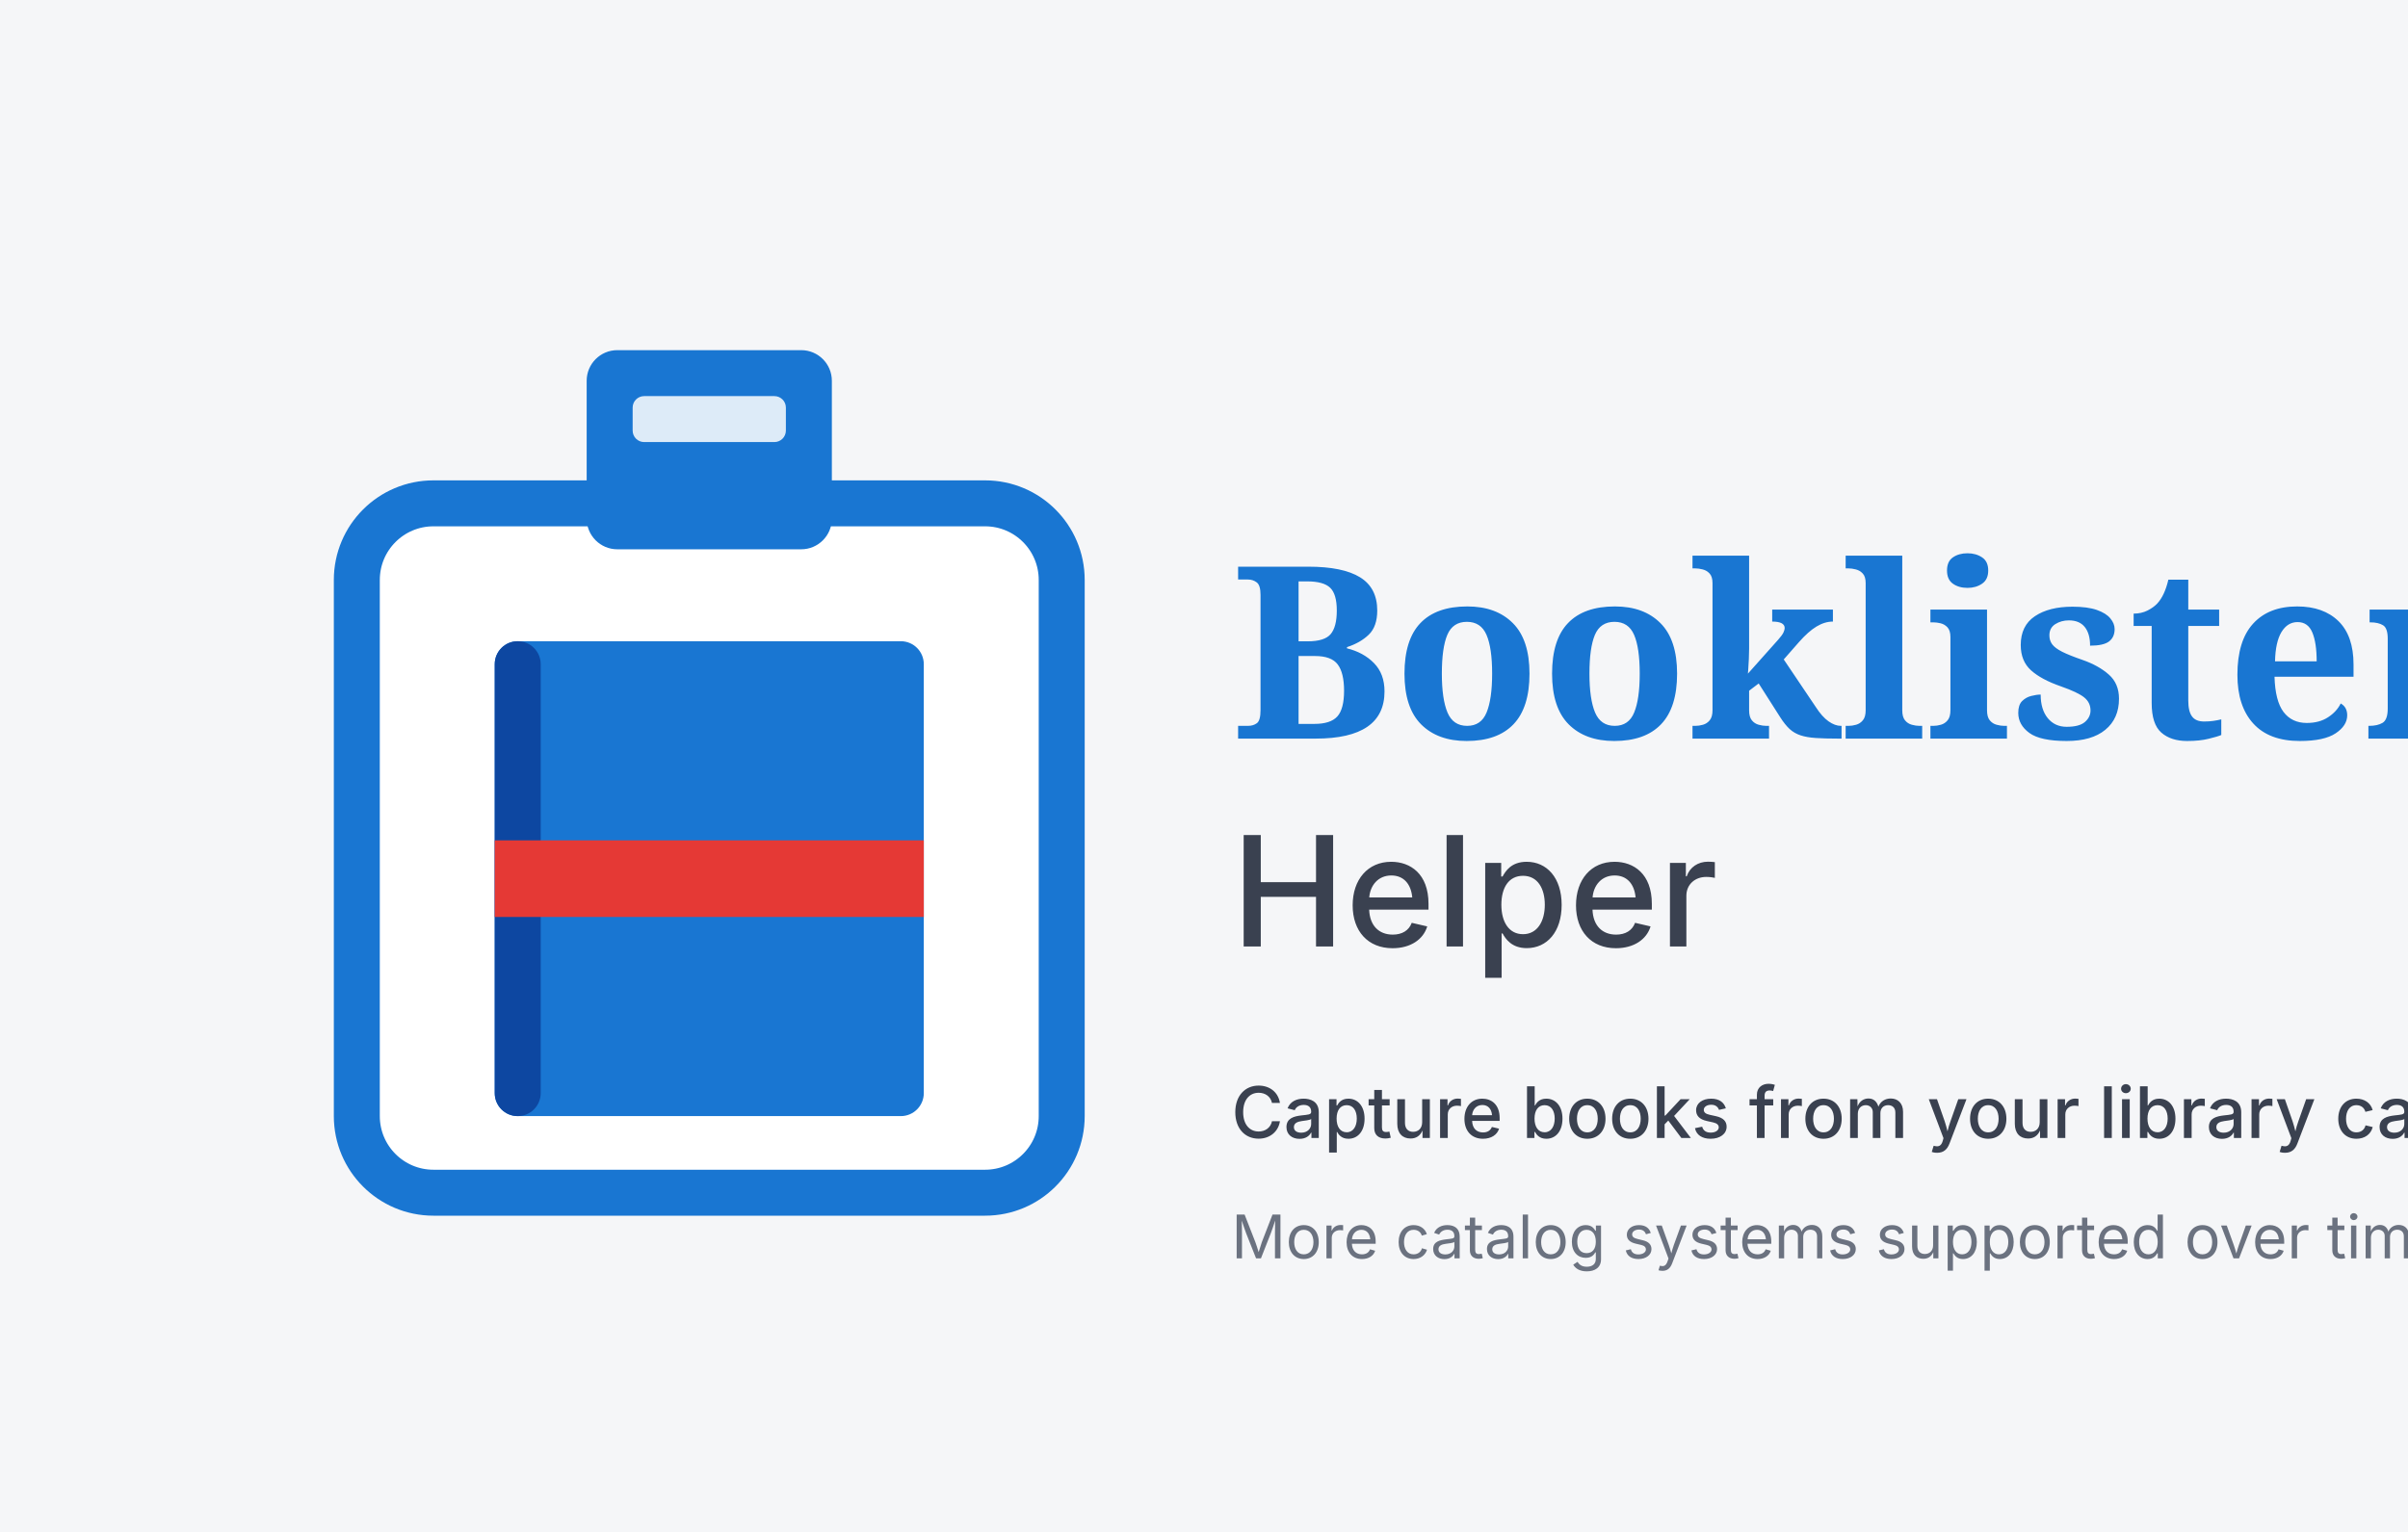
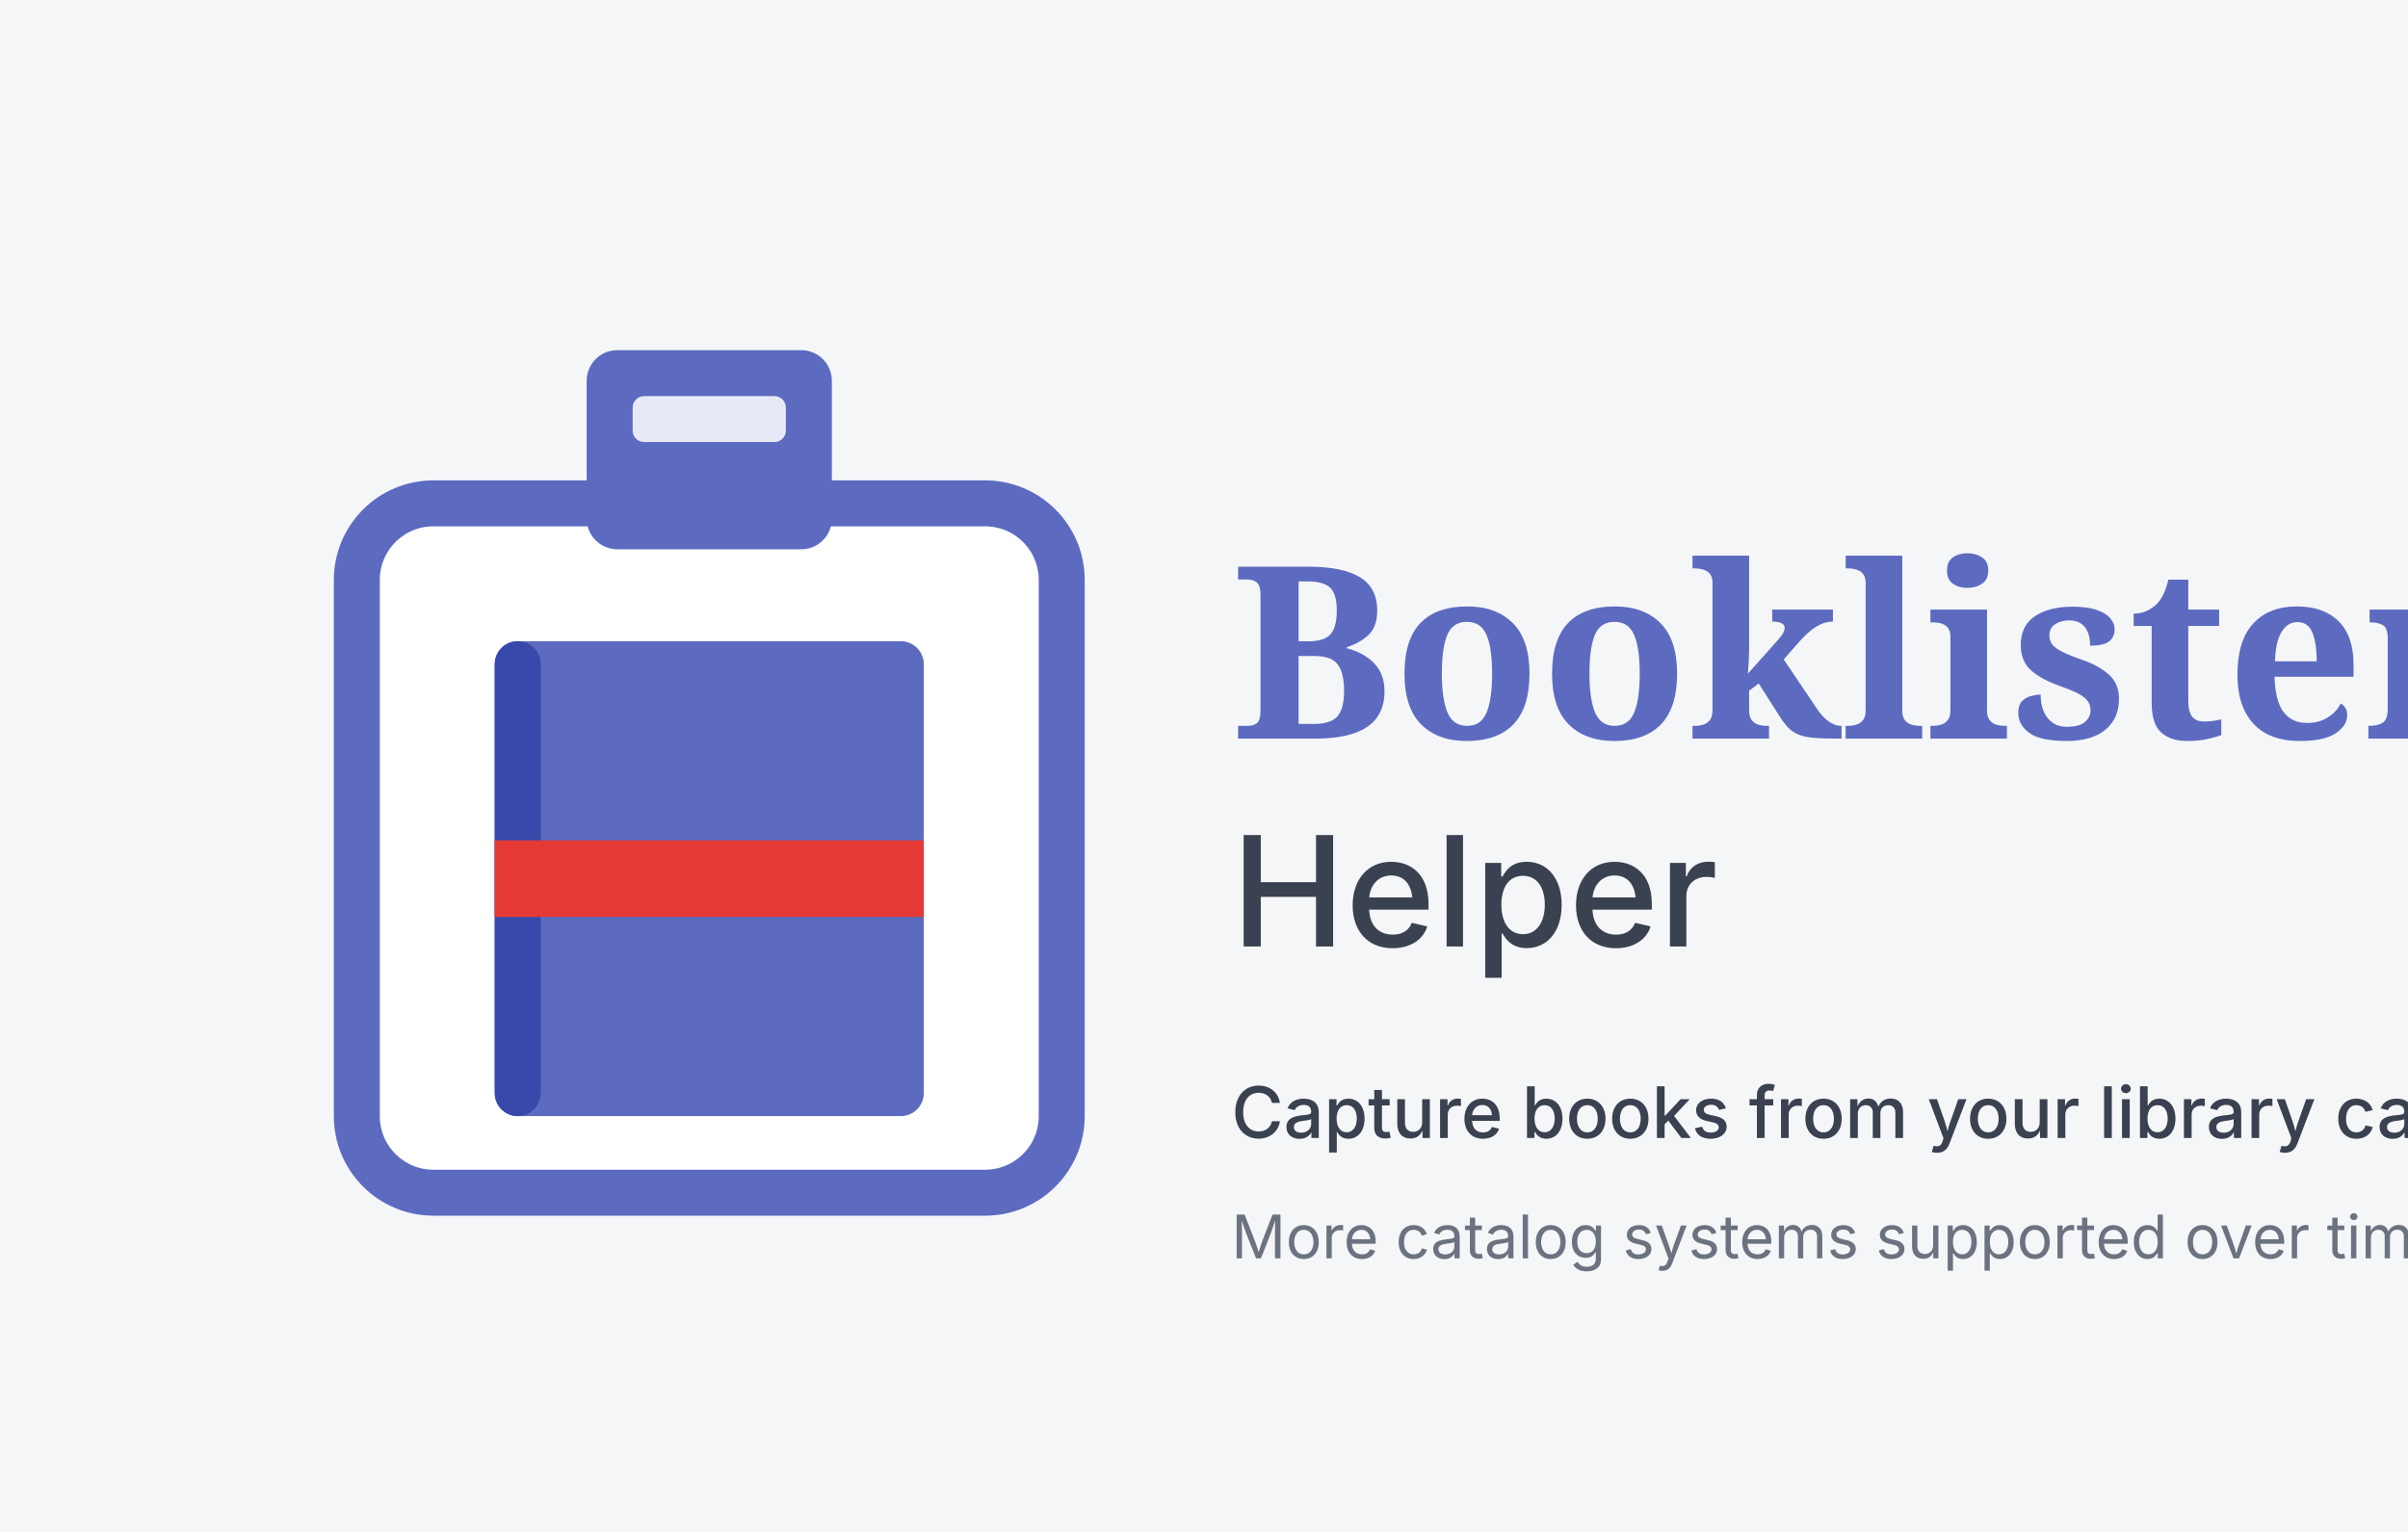
<svg xmlns="http://www.w3.org/2000/svg" viewBox="0 0 440 280" role="img" aria-label="Booklister Helper promotional tile">
  <rect width="440" height="280" fill="#f5f6f8" />
  <g transform="translate(40, 50) scale(1.4)">
-     <rect x="18" y="30" width="92" height="90" rx="10" fill="#ffffff" stroke="#1976d2" stroke-width="6" />
-     <rect x="48" y="10" width="32" height="26" rx="4" fill="#1976d2" />
+     <rect x="18" y="30" width="92" height="90" rx="10" fill="#ffffff" stroke="#5c6bc0" stroke-width="6" />
+     <rect x="48" y="10" width="32" height="26" rx="4" fill="#5c6bc0" />
    <rect x="54" y="16" width="20" height="6" rx="1.5" fill="#ffffff" opacity="0.85" />
-     <rect x="36" y="48" width="56" height="62" rx="3" fill="#1976d2" />
-     <rect x="36" y="48" width="6" height="62" rx="3" fill="#0d47a1" />
+     <rect x="36" y="48" width="56" height="62" rx="3" fill="#5c6bc0" />
+     <rect x="36" y="48" width="6" height="62" rx="3" fill="#3949ab" />
    <rect x="36" y="74" width="56" height="10" fill="#e53935" />
  </g>
-   <text x="225" y="135" font-family="'EB Garamond', Georgia, serif" font-size="44" font-weight="700" fill="#1976d2">Booklister</text>
+   <text x="225" y="135" font-family="'EB Garamond', Georgia, serif" font-size="44" font-weight="700" fill="#5c6bc0">Booklister</text>
  <text x="225" y="173" font-family="'Inter', 'Segoe UI', Arial, sans-serif" font-size="28" font-weight="500" fill="#3a4150">Helper</text>
  <text x="225" y="208" font-family="'Inter', 'Segoe UI', Arial, sans-serif" font-size="13" font-weight="500" fill="#3a4150">Capture books from your library catalog.</text>
  <text x="225" y="230" font-family="'Inter', 'Segoe UI', Arial, sans-serif" font-size="11" font-weight="400" fill="#6b7280">More catalog systems supported over time.</text>
</svg>
